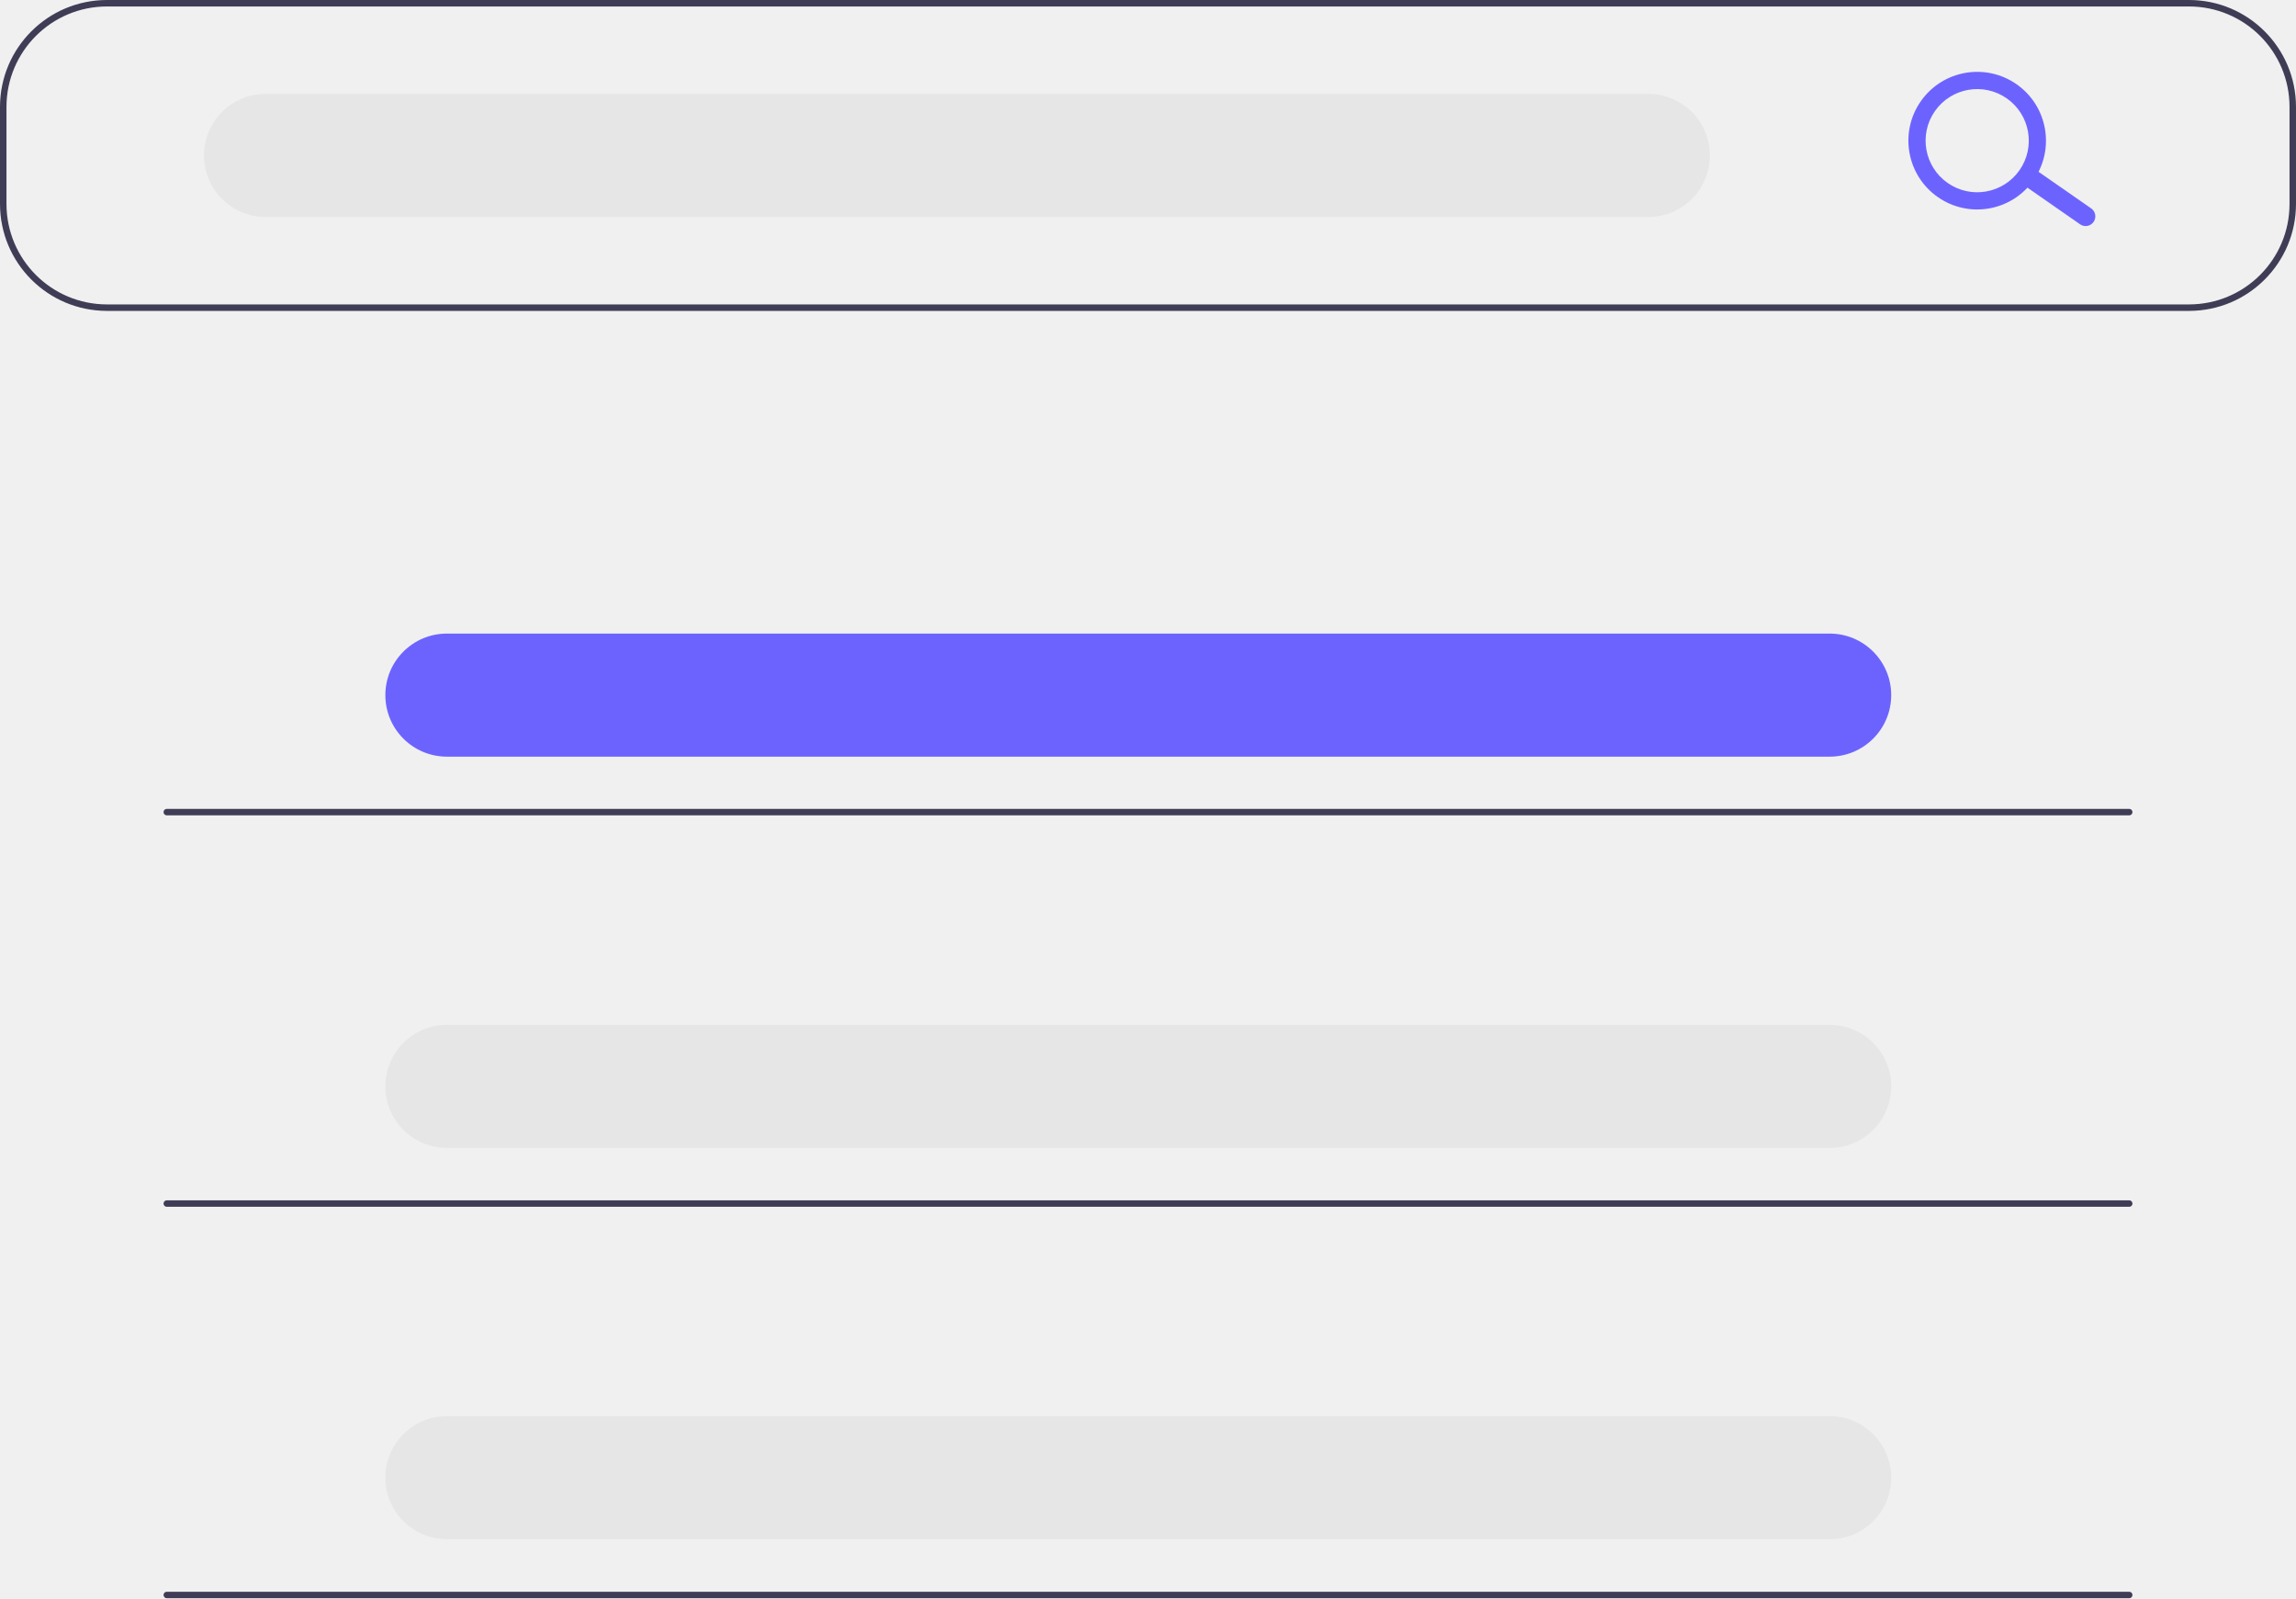
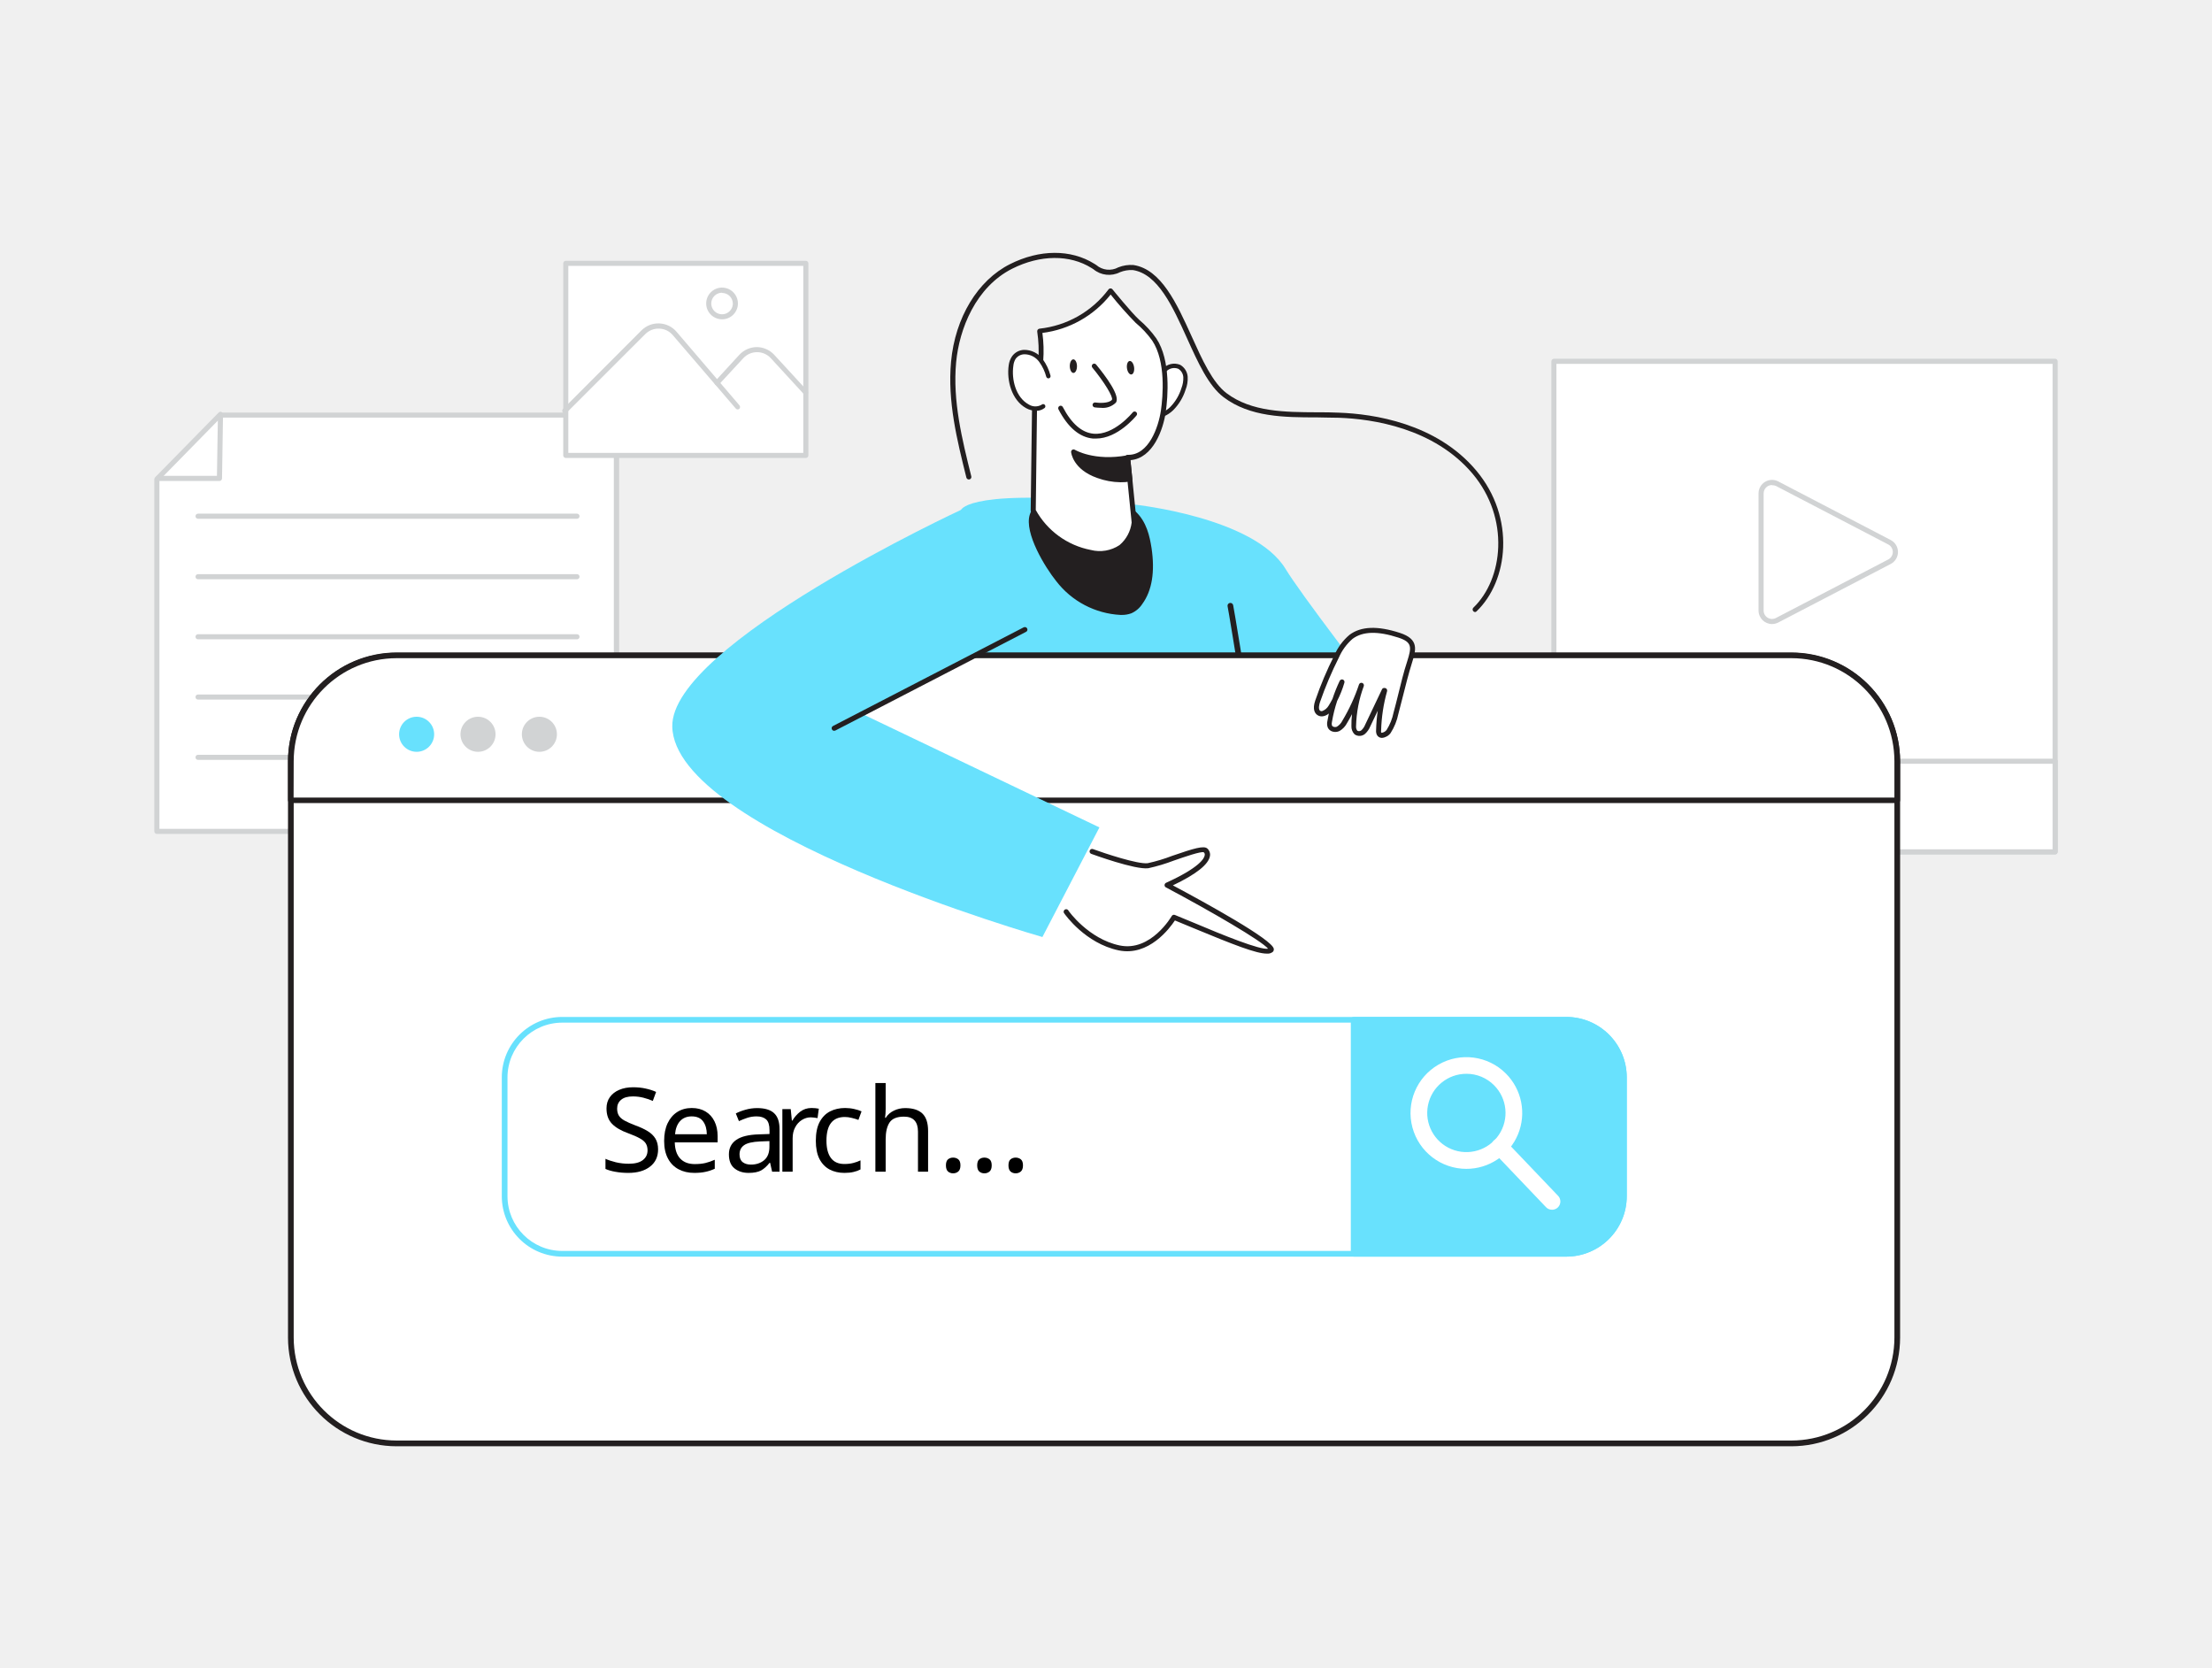
- <svg xmlns="http://www.w3.org/2000/svg" data-name="Layer 1" width="643" height="447.57" viewBox="0 0 643 447.57">
-   <path d="M891.623,313.021H308.48a29.962,29.962,0,0,1-29.928-29.928V255.885a29.962,29.962,0,0,1,29.928-29.928H891.623a29.962,29.962,0,0,1,29.928,29.928v27.207A29.962,29.962,0,0,1,891.623,313.021ZM308.48,227.771a28.146,28.146,0,0,0-28.114,28.114v27.207a28.146,28.146,0,0,0,28.114,28.114H891.623a28.146,28.146,0,0,0,28.114-28.114V255.885a28.146,28.146,0,0,0-28.114-28.114Z" transform="translate(-278.5516 -225.9571)" fill="#3f3d56" />
-   <rect x="57.135" y="26.3" width="421.714" height="34.463" rx="17.231" fill="#e6e6e6" />
-   <rect x="107.922" y="177.43" width="421.714" height="34.463" rx="17.231" fill="#6c63ff" />
-   <rect x="107.922" y="287.004" width="421.714" height="34.463" rx="17.231" fill="#e6e6e6" />
-   <rect x="107.922" y="396.578" width="421.714" height="34.463" rx="17.231" fill="#e6e6e6" />
-   <path d="M864.864,288.104a2.714,2.714,0,0,1-3.78.667l-14.807-10.303a2.714,2.714,0,1,1,3.113-4.446l14.807,10.303A2.714,2.714,0,0,1,864.864,288.104Z" transform="translate(-278.5516 -225.9571)" fill="#6c63ff" />
-   <path d="M848.054,276.399a19.267,19.267,0,1,1-4.732-26.833A19.289,19.289,0,0,1,848.054,276.399Zm-27.619-19.339a14.45,14.45,0,1,0,20.125-3.549A14.466,14.466,0,0,0,820.435,257.06Z" transform="translate(-278.5516 -225.9571)" fill="#6c63ff" />
-   <path d="M874.846,454.289H325.257a.907.907,0,1,1,0-1.814H874.846a.907.907,0,1,1,0,1.814Z" transform="translate(-278.5516 -225.9571)" fill="#3f3d56" />
-   <path d="M874.846,563.909H325.257a.907.907,0,0,1,0-1.814H874.846a.907.907,0,0,1,0,1.814Z" transform="translate(-278.5516 -225.9571)" fill="#3f3d56" />
-   <path d="M874.846,673.527H325.257a.907.907,0,0,1,0-1.814H874.846a.907.907,0,1,1,0,1.814Z" transform="translate(-278.5516 -225.9571)" fill="#3f3d56" />
+ <svg xmlns="http://www.w3.org/2000/svg" viewBox="0 0 400 300" width="406" height="306" class="illustration styles_illustrationTablet__1DWOa">
+   <g id="_018" data-name="018">
+     <rect x="280.99" y="64.59" width="90.64" height="88.7" fill="#fff" />
+     <path d="M371.63,153.75H281a.46.46,0,0,1-.46-.46V64.59a.46.46,0,0,1,.46-.46h90.64a.47.47,0,0,1,.46.46v88.7A.47.47,0,0,1,371.63,153.75Zm-90.18-.92h89.72V65.05H281.45Z" fill="#d1d3d4" />
+     <rect x="280.99" y="136.9" width="90.64" height="16.39" fill="#fff" />
+     <path d="M371.63,153.75H281a.46.46,0,0,1-.46-.46V136.9a.45.45,0,0,1,.46-.46h90.64a.46.46,0,0,1,.46.46v16.39A.47.47,0,0,1,371.63,153.75Zm-90.18-.92h89.72V137.36H281.45Z" fill="#d1d3d4" />
+     <polygon points="111.5 149.59 28.37 149.59 28.37 85.9 39.73 74.31 111.5 74.31 111.5 149.59" fill="#fff" />
+     <path d="M111.5,150.05H28.37a.46.46,0,0,1-.46-.46V85.9a.48.48,0,0,1,.13-.32L39.4,74a.47.47,0,0,1,.33-.14H111.5a.46.46,0,0,1,.46.46v75.28A.45.45,0,0,1,111.5,150.05Zm-82.67-.92H111V74.77H39.93L28.83,86.09Z" fill="#d1d3d4" />
+     <path d="M104.34,93.06H35.81a.46.46,0,0,1,0-.92h68.53a.46.46,0,1,1,0,.92Z" fill="#d1d3d4" />
+     <path d="M104.34,104H35.81a.46.46,0,1,1,0-.92h68.53a.46.46,0,1,1,0,.92Z" fill="#d1d3d4" />
+     <path d="M104.34,114.86H35.81a.46.46,0,1,1,0-.92h68.53a.46.46,0,1,1,0,.92Z" fill="#d1d3d4" />
+     <path d="M104.34,125.76H35.81a.46.46,0,0,1-.46-.46.45.45,0,0,1,.46-.46h68.53a.46.46,0,0,1,.47.46A.47.47,0,0,1,104.34,125.76Z" fill="#d1d3d4" />
+     <path d="M104.34,136.66H35.81a.46.46,0,0,1-.46-.46.45.45,0,0,1,.46-.46h68.53a.46.46,0,0,1,.47.46A.47.47,0,0,1,104.34,136.66Z" fill="#d1d3d4" />
+     <path d="M39.69,86.23H28.51a.47.47,0,0,1,0-.93H39.23l.18-11.13a.49.49,0,0,1,.47-.46.47.47,0,0,1,.45.47l-.18,11.59A.47.47,0,0,1,39.69,86.23Z" fill="#d1d3d4" />
+     <path d="M205.25,90.51s21.52,2.27,27.2,11.59,46.37,60.65,46.37,60.65l-107-.68s-5.56-58.26,2-70.67C173.89,91.4,175.37,87.24,205.25,90.51Z" fill="#68e1fd" />
+     <path d="M191.31,104.07A15.28,15.28,0,0,0,202.63,110a4.66,4.66,0,0,0,1.7-.22,4.21,4.21,0,0,0,1.83-1.54c2-2.76,2.09-6.46,1.58-9.82-.35-2.37-1-4.84-2.83-6.42-2.1-1.86-5.15-2-8-2.12s-9.29-.88-10.35,2.57C185.63,95.62,189.46,101.77,191.31,104.07Z" fill="#231f20" />
+     <path d="M202.8,110.45h-.18A15.69,15.69,0,0,1,191,104.34h0c-2-2.48-5.81-8.69-4.79-12s6.41-3.1,9.63-2.93l1.16,0c3.11.09,6.09.33,8.23,2.23s2.68,4.68,3,6.68c.65,4.33.09,7.74-1.66,10.14a4.55,4.55,0,0,1-2,1.7A5,5,0,0,1,202.8,110.45Zm-11.15-6.66a14.81,14.81,0,0,0,11,5.78,4.22,4.22,0,0,0,1.55-.2,3.72,3.72,0,0,0,1.63-1.38c1.61-2.21,2.11-5.41,1.5-9.5-.28-1.87-.87-4.54-2.69-6.15s-4.73-1.92-7.68-2l-1.18,0c-3-.15-7.91-.4-8.74,2.31-.91,3,2.8,8.93,4.63,11.2Z" fill="#231f20" />
+     <path d="M209.16,68.74a7.3,7.3,0,0,1,1.41-2.6,2.43,2.43,0,0,1,2.71-.64,2.28,2.28,0,0,1,1.13,1.84,5.07,5.07,0,0,1-.36,2.2,8.75,8.75,0,0,1-2.15,3.52,5.07,5.07,0,0,1-3.77,1.48" fill="#fff" />
+     <path d="M208.42,75h-.32a.4.4,0,0,1-.36-.43.37.37,0,0,1,.42-.37,4.7,4.7,0,0,0,3.47-1.36,8.42,8.42,0,0,0,2-3.37,4.93,4.93,0,0,0,.35-2,1.91,1.91,0,0,0-.92-1.53,2,2,0,0,0-2.24.57,6.74,6.74,0,0,0-1.32,2.46.4.4,0,0,1-.75-.28,7.4,7.4,0,0,1,1.5-2.74,2.82,2.82,0,0,1,3.17-.72,2.72,2.72,0,0,1,1.35,2.15,5.54,5.54,0,0,1-.39,2.38,9.13,9.13,0,0,1-2.24,3.68A5.55,5.55,0,0,1,208.42,75Z" fill="#231f20" />
+     <path d="M203.92,82l1.18,11.79s-.57,6.7-7.94,5.37a14.92,14.92,0,0,1-10.32-7.56s.28-21.14.27-21.15c0-.86,1.75-3.82.91-11.29a18.28,18.28,0,0,0,12.81-7.3s3.42,4.22,4.86,5.52a18.28,18.28,0,0,1,3,3.31c2.27,3.43,2.19,9,1.64,13C209.9,76.91,208,82.07,203.92,82Z" fill="#fff" />
+     <path d="M199,99.78a11.07,11.07,0,0,1-1.92-.18,15.17,15.17,0,0,1-10.65-7.82.46.46,0,0,1-.05-.2s.28-21,.28-21.14a3.64,3.64,0,0,1,.24-1.14,23.71,23.71,0,0,0,.66-10.1.52.52,0,0,1,.1-.34.53.53,0,0,1,.31-.17,18,18,0,0,0,12.48-7.09.46.46,0,0,1,.74,0s3.41,4.2,4.8,5.47a18.32,18.32,0,0,1,3.11,3.38c2.66,4,2.08,10.63,1.71,13.28-.45,3.16-2.29,8.41-6.39,8.73l1.13,11.3A7.18,7.18,0,0,1,203,98.54,6.44,6.44,0,0,1,199,99.78Zm-11.7-8.3a14.52,14.52,0,0,0,9.94,7.22,6.47,6.47,0,0,0,5.21-.88,6.35,6.35,0,0,0,2.19-4.08L203.46,82a.52.52,0,0,1,.12-.36.5.5,0,0,1,.35-.14c3.8.11,5.55-5,6-8,.36-2.55.93-8.88-1.57-12.65a17.12,17.12,0,0,0-3-3.22,66.69,66.69,0,0,1-4.52-5.11,18.73,18.73,0,0,1-12.34,6.94,24.43,24.43,0,0,1-.74,10,4.18,4.18,0,0,0-.21.86S187.57,70.44,187.3,91.48Z" fill="#231f20" />
+     <path d="M204.32,85.87a10.46,10.46,0,0,1-5.75-.6c-4.2-1.47-4.44-4.33-4.44-4.33s3.53,2.22,9.79,1Z" fill="#231f20" />
+     <path d="M202.61,86.46a12.83,12.83,0,0,1-4.18-.77C194,84.14,193.7,81.1,193.69,81a.46.46,0,0,1,.21-.41.44.44,0,0,1,.47,0s3.48,2.11,9.47,1a.46.46,0,0,1,.34.08.45.45,0,0,1,.18.31l.39,3.8a.45.45,0,0,1-.14.45.49.49,0,0,1-.31.11A9.82,9.82,0,0,1,202.61,86.46Zm-7.77-4.69a6.25,6.25,0,0,0,3.88,3.09,10.84,10.84,0,0,0,5.12.63l-.31-3A16,16,0,0,1,194.84,81.77Z" fill="#231f20" />
+     <path d="M197.84,65.49s4.36,5.28,3.56,6.35-3.39.68-3.39.68" fill="#fff" />
+     <path d="M199.08,73a9.6,9.6,0,0,1-1.14-.08.46.46,0,0,1-.37-.51.45.45,0,0,1,.51-.37c.6.09,2.44.2,3-.5.25-.49-1.4-3.21-3.55-5.81a.44.44,0,0,1,.68-.56c1.71,2.07,4.45,5.72,3.57,6.9A3.34,3.34,0,0,1,199.08,73Z" fill="#231f20" />
+     <ellipse cx="204.43" cy="65.76" rx="0.65" ry="1.23" transform="translate(-6.91 27.68) rotate(-7.62)" fill="#231f20" />
+     <ellipse cx="194.1" cy="65.47" rx="0.65" ry="1.23" transform="translate(-0.75 2.27) rotate(-0.67)" fill="#231f20" />
+     <path d="M189.53,67.28a8.43,8.43,0,0,0-1.32-2.81,3.74,3.74,0,0,0-3.06-1.55,2.42,2.42,0,0,0-1.87,1,3.43,3.43,0,0,0-.48,1.41c-.38,2.62.49,6,3,7.39a2.61,2.61,0,0,0,2.78,0" fill="#fff" />
+     <path d="M187.32,73.54a3.79,3.79,0,0,1-1.75-.47c-2.62-1.44-3.57-5-3.16-7.8A3.73,3.73,0,0,1,183,63.7a2.79,2.79,0,0,1,2.17-1.18,4.15,4.15,0,0,1,3.4,1.71,8.73,8.73,0,0,1,1.39,2.93.4.4,0,0,1-.27.5.4.4,0,0,1-.49-.27,8.05,8.05,0,0,0-1.26-2.67,3.3,3.3,0,0,0-2.72-1.4,2,2,0,0,0-1.56.82,2.89,2.89,0,0,0-.41,1.24c-.37,2.52.45,5.73,2.75,7a2.26,2.26,0,0,0,2.35.07.4.4,0,1,1,.48.63A2.4,2.4,0,0,1,187.32,73.54Z" fill="#231f20" />
+     <path d="M230.37,157.84a.52.52,0,0,1-.51-.43c-2.62-16.37-7.64-47.56-7.87-48.5a.51.51,0,0,1,.37-.62.52.52,0,0,1,.63.37c.3,1.22,7.58,46.65,7.89,48.58a.52.52,0,0,1-.43.59Z" fill="#231f20" />
+     <polygon points="198.39 125.81 185.45 125.94 185.04 121.25 197.46 121.1 198.39 125.81" fill="#fff" />
+     <path d="M343.09,136.9V241.12a19.14,19.14,0,0,1-19.15,19.13H71.73A19.12,19.12,0,0,1,52.6,241.12V136.9a19.13,19.13,0,0,1,19.13-19.14H323.94A19.15,19.15,0,0,1,343.09,136.9Z" fill="#fff" />
+     <path d="M323.94,260.77H71.73a19.67,19.67,0,0,1-19.65-19.65V136.9a19.67,19.67,0,0,1,19.65-19.66H323.94A19.68,19.68,0,0,1,343.6,136.9V241.12A19.68,19.68,0,0,1,323.94,260.77ZM71.73,118.27A18.65,18.65,0,0,0,53.11,136.9V241.12a18.64,18.64,0,0,0,18.62,18.61H323.94a18.64,18.64,0,0,0,18.63-18.61V136.9a18.65,18.65,0,0,0-18.63-18.63Z" fill="#231f20" />
+     <path d="M343.09,136.9v7H52.6v-7a19.13,19.13,0,0,1,19.13-19.14H323.94A19.15,19.15,0,0,1,343.09,136.9Z" fill="#fff" />
+     <path d="M343.09,144.47H52.6a.52.52,0,0,1-.52-.52v-7a19.67,19.67,0,0,1,19.65-19.66H323.94A19.68,19.68,0,0,1,343.6,136.9v7A.51.51,0,0,1,343.09,144.47Zm-290-1H342.57V136.9a18.65,18.65,0,0,0-18.63-18.63H71.73A18.65,18.65,0,0,0,53.11,136.9Z" fill="#231f20" />
+     <path d="M283.24,226.48H101.67a10.94,10.94,0,0,1-10.93-10.93V194.07a10.94,10.94,0,0,1,10.93-10.93H283.24a10.94,10.94,0,0,1,10.93,10.93v21.48A10.94,10.94,0,0,1,283.24,226.48ZM101.67,184.17a9.91,9.91,0,0,0-9.9,9.9v21.48a9.91,9.91,0,0,0,9.9,9.9H283.24a9.9,9.9,0,0,0,9.89-9.9V194.07a9.9,9.9,0,0,0-9.89-9.9Z" fill="#68e1fd" />
+     <path d="M293.65,194.07v21.48A10.42,10.42,0,0,1,283.24,226H244.79V183.65h38.45A10.42,10.42,0,0,1,293.65,194.07Z" fill="#68e1fd" />
+     <path d="M283.24,226.48H244.79a.51.51,0,0,1-.52-.51V183.65a.51.51,0,0,1,.52-.51h38.45a10.94,10.94,0,0,1,10.93,10.93v21.48A10.94,10.94,0,0,1,283.24,226.48Zm-37.94-1h37.94a9.9,9.9,0,0,0,9.89-9.9V194.07a9.9,9.9,0,0,0-9.89-9.9H245.3Z" fill="#68e1fd" />
+     <text transform="translate(108.41 211.12)" font-size="21.1" font-family="MyriadPro-Regular, Myriad Pro">
+       <tspan letter-spacing="0.01em">S</tspan>
+       <tspan x="10.53" y="0">ea</tspan>
+       <tspan x="31.27" y="0" letter-spacing="-0.01em">r</tspan>
+       <tspan x="37.96" y="0">ch...</tspan>
+     </text>
+     <path d="M265.17,210.61a10.1,10.1,0,1,1,7.14-17.24h0a10.1,10.1,0,0,1-7.14,17.24Zm0-17.19a7.08,7.08,0,1,0,5,2.07h0A7,7,0,0,0,265.17,193.42Z" fill="#fff" />
+     <path d="M280.66,218a1.48,1.48,0,0,1-1.09-.46l-9.4-9.86a1.5,1.5,0,1,1,2.16-2.07l9.41,9.86a1.49,1.49,0,0,1-1.08,2.53Z" fill="#fff" />
+     <circle cx="75.34" cy="132.03" r="3.17" fill="#68e1fd" />
+     <circle cx="86.44" cy="132.03" r="3.17" fill="#d1d3d4" />
+     <circle cx="97.54" cy="132.03" r="3.17" fill="#d1d3d4" />
+     <path d="M197.51,153.21s7.81,2.86,10.1,2.57,9.54-3.52,10.39-2.76.58,2.86-7,6.29c0,0,19.93,10.58,18.78,11.72s-9.81-2.76-17.54-5.91c0,0-4,6.77-9.91,5.53s-9.53-6.48-9.53-6.48" fill="#fff" />
+     <path d="M229.08,171.69c-1.92,0-6-1.6-13.24-4.6l-3.38-1.4c-.92,1.4-4.74,6.55-10.18,5.41-6-1.26-9.67-6.45-9.82-6.67a.46.46,0,1,1,.75-.52c0,.05,3.6,5.11,9.25,6.3s9.39-5.25,9.43-5.32a.46.46,0,0,1,.57-.19l3.73,1.54c4.72,2,11.7,4.85,13.12,4.56-1.16-1.41-10.07-6.62-18.48-11.09a.44.44,0,0,1-.24-.41.47.47,0,0,1,.26-.41c6.07-2.76,6.94-4.43,7-5a.52.52,0,0,0-.17-.52c-.5-.21-3.46.82-5.42,1.5a32.32,32.32,0,0,1-4.61,1.38c-2.38.31-10-2.49-10.32-2.6a.46.46,0,0,1-.27-.59.45.45,0,0,1,.58-.27c2.15.78,8.12,2.77,9.9,2.55A30.33,30.33,0,0,0,212,154c3.9-1.35,5.69-1.88,6.33-1.31a1.44,1.44,0,0,1,.47,1.33c-.23,1.53-2.49,3.32-6.71,5.33,6,3.2,18,9.8,18.25,11.47a.64.64,0,0,1-.17.55A1.46,1.46,0,0,1,229.08,171.69Z" fill="#231f20" />
+     <path d="M173.89,91.4s-52.62,24.38-52.32,39.24c.38,19,66.93,38.05,66.93,38.05l10.31-19.82-42.46-20.31,31.39-17.11Z" fill="#68e1fd" />
+     <path d="M253.05,114.13c-2.87-.93-6.28-1.52-8.7.29a9.91,9.91,0,0,0-2.62,3.56,64.3,64.3,0,0,0-3.41,8.08c-.25.72-.41,1.68.21,2.11s1.72-.31,2.21-1.1a18.23,18.23,0,0,0,2-4.51,27.12,27.12,0,0,0-2.26,7.14,1.6,1.6,0,0,0,0,.92,1.14,1.14,0,0,0,1.52.4,3.16,3.16,0,0,0,1.17-1.28,33.37,33.37,0,0,0,3-6.62,23.34,23.34,0,0,0-1.42,7.4,1.5,1.5,0,0,0,.4,1.17,1.12,1.12,0,0,0,1.33-.09,3.19,3.19,0,0,0,.79-1.18l3-6.3a29.18,29.18,0,0,0-1.09,7.2,1.08,1.08,0,0,0,.09.59c.34.64,1.33.21,1.76-.38a9.63,9.63,0,0,0,1.33-3.3c.82-3.09,1.53-6.24,2.47-9.29C255.73,116.45,256,115.09,253.05,114.13Z" fill="#fff" />
+     <path d="M249.93,132.68h-.09a1,1,0,0,1-.86-.55,1.65,1.65,0,0,1-.14-.83,29.84,29.84,0,0,1,.3-3.53l-1.36,2.85a3.71,3.71,0,0,1-.93,1.33,1.55,1.55,0,0,1-1.89.1,2,2,0,0,1-.58-1.51,15.33,15.33,0,0,1,.11-2.15c-.28.54-.58,1.07-.89,1.59a3.52,3.52,0,0,1-1.36,1.45,1.76,1.76,0,0,1-1.37.08,1.35,1.35,0,0,1-.77-.71,2,2,0,0,1-.06-1.18c.08-.45.17-.9.26-1.35a2.17,2.17,0,0,1-1,.49,1.38,1.38,0,0,1-1.08-.21c-.47-.33-.92-1.05-.38-2.63a63.43,63.43,0,0,1,3.44-8.14,10.12,10.12,0,0,1,2.75-3.73c2.08-1.56,5.07-1.67,9.12-.35,3.51,1.14,2.9,3.1,2.19,5.38-.63,2-1.16,4.12-1.67,6.15-.26,1-.52,2.08-.8,3.11a10.17,10.17,0,0,1-1.4,3.46A2.16,2.16,0,0,1,249.93,132.68Zm.46-9a.45.45,0,0,1,.16,0,.48.48,0,0,1,.28.56,29.17,29.17,0,0,0-1.08,7.08,1.05,1.05,0,0,0,0,.37s.05.06.12.07a1.38,1.38,0,0,0,.87-.51,9.34,9.34,0,0,0,1.26-3.15c.28-1,.54-2.07.8-3.1.51-2.05,1-4.16,1.68-6.2.78-2.51.92-3.42-1.61-4.25h0c-3.75-1.22-6.45-1.14-8.28.22a9.44,9.44,0,0,0-2.49,3.41,65.77,65.77,0,0,0-3.39,8c-.13.38-.38,1.29,0,1.59a.46.46,0,0,0,.38.07,2.29,2.29,0,0,0,1.18-1c.24-.39.47-.79.68-1.2a27.87,27.87,0,0,1,1.31-3.27.47.47,0,0,1,.58-.23.46.46,0,0,1,.27.56,18.74,18.74,0,0,1-1.31,3.3,25.6,25.6,0,0,0-.94,3.79,1.18,1.18,0,0,0,0,.65.41.41,0,0,0,.25.22.84.84,0,0,0,.64,0,2.65,2.65,0,0,0,1-1.1,33,33,0,0,0,3-6.53.45.45,0,0,1,.57-.29.46.46,0,0,1,.3.57,22.37,22.37,0,0,0-1.4,7.25,1.16,1.16,0,0,0,.23.83.66.66,0,0,0,.75-.1,2.84,2.84,0,0,0,.67-1l3-6.31A.45.45,0,0,1,250.39,123.66Z" fill="#231f20" />
+     <path d="M205.17,74.09s-7.73,9.73-13.37-1" fill="#fff" />
+     <path d="M198.19,78.56l-.54,0c-2.43-.23-4.53-2-6.25-5.29a.46.46,0,0,1,.19-.6.44.44,0,0,1,.6.19c1.57,3,3.43,4.62,5.54,4.82,3.71.35,7.06-3.81,7.1-3.85a.44.44,0,1,1,.69.55C205.38,74.54,202.14,78.56,198.19,78.56Z" fill="#231f20" />
+     <path d="M266.76,109.93a.43.43,0,0,1-.33-.14.46.46,0,0,1,0-.65c5.4-5.18,6.64-16.14-.13-24.21-7-8.3-18.11-9.91-24.14-10.13-1.31,0-2.65-.06-4-.07-6,0-12.13-.06-16.87-3.63-2.75-2.06-4.64-6.25-6.64-10.68-2.59-5.72-5.26-11.64-9.81-12.33a5.51,5.51,0,0,0-2.31.39,4.39,4.39,0,0,1-4.81-.54l-.33-.21c-3.93-2.47-9.28-2.43-14.34.11-6.63,3.34-9.59,10.93-10.15,16.92-.65,7,1.07,13.92,2.74,20.63a.46.46,0,0,1-.33.56.47.47,0,0,1-.56-.34c-1.69-6.78-3.43-13.79-2.77-20.94.74-8,4.83-14.72,10.66-17.65,5.34-2.69,11-2.72,15.24-.07l.35.22a3.51,3.51,0,0,0,4,.43,6.15,6.15,0,0,1,2.73-.42c5,.76,7.82,6.91,10.51,12.86,1.95,4.32,3.79,8.4,6.35,10.33,4.5,3.38,10.51,3.41,16.32,3.44,1.36,0,2.71,0,4,.07,6.17.22,17.61,1.88,24.81,10.46s5.76,20,.06,25.46A.44.44,0,0,1,266.76,109.93Z" fill="#231f20" />
+     <path d="M150.85,131.4a.46.46,0,0,1-.21-.87l34.48-17.84a.47.47,0,0,1,.62.2.45.45,0,0,1-.2.62l-34.48,17.84A.54.54,0,0,1,150.85,131.4Z" fill="#231f20" />
+     <rect x="102.31" y="46.88" width="43.41" height="34.73" fill="#fff" />
+     <path d="M145.72,82.07H102.31a.47.47,0,0,1-.46-.46V46.88a.46.46,0,0,1,.46-.46h43.41a.46.46,0,0,1,.46.46V81.61A.47.47,0,0,1,145.72,82.07Zm-42.95-.92h42.49V47.34H102.77Z" fill="#d1d3d4" />
+     <path d="M102.13,74a.46.46,0,0,1-.33-.78L116,59a4.32,4.32,0,0,1,6.34.25L133.7,72.53a.47.47,0,0,1,0,.65.45.45,0,0,1-.65-.05L121.67,59.87a3.32,3.32,0,0,0-2.45-1.19,3.37,3.37,0,0,0-2.54,1L102.45,73.9A.44.44,0,0,1,102.13,74Z" fill="#d1d3d4" />
+     <path d="M145.73,70.71a.45.45,0,0,1-.34-.15l-6-6.53a3.36,3.36,0,0,0-2.49-1.09h0a3.36,3.36,0,0,0-2.5,1.1L130,68.8a.46.46,0,1,1-.68-.62l4.37-4.76a4.34,4.34,0,0,1,3.18-1.4h0A4.33,4.33,0,0,1,140,63.41l6,6.52a.46.46,0,0,1-.33.78Z" fill="#d1d3d4" />
+     <circle cx="130.58" cy="54.17" r="2.4" fill="#fff" />
+     <path d="M130.58,57a2.87,2.87,0,1,1,2.86-2.87A2.87,2.87,0,0,1,130.58,57Zm0-4.81a1.95,1.95,0,1,0,1.94,1.94A1.94,1.94,0,0,0,130.58,52.23Z" fill="#d1d3d4" />
+     <path d="M341.68,100.83l-20.32,10.58a2,2,0,0,1-2.9-1.76V88.48a2,2,0,0,1,2.9-1.76L341.68,97.3A2,2,0,0,1,341.68,100.83Z" fill="#fff" />
+     <path d="M320.44,112.1a2.45,2.45,0,0,1-2.44-2.45V88.48a2.44,2.44,0,0,1,3.57-2.17L341.89,96.9a2.44,2.44,0,0,1,0,4.34l-20.32,10.58A2.52,2.52,0,0,1,320.44,112.1Zm0-25.14a1.52,1.52,0,0,0-1.52,1.52v21.17a1.52,1.52,0,0,0,2.23,1.35l20.31-10.58h0a1.53,1.53,0,0,0,0-2.71L321.15,87.13A1.51,1.51,0,0,0,320.44,87Z" fill="#d1d3d4" />
+   </g>
</svg>
